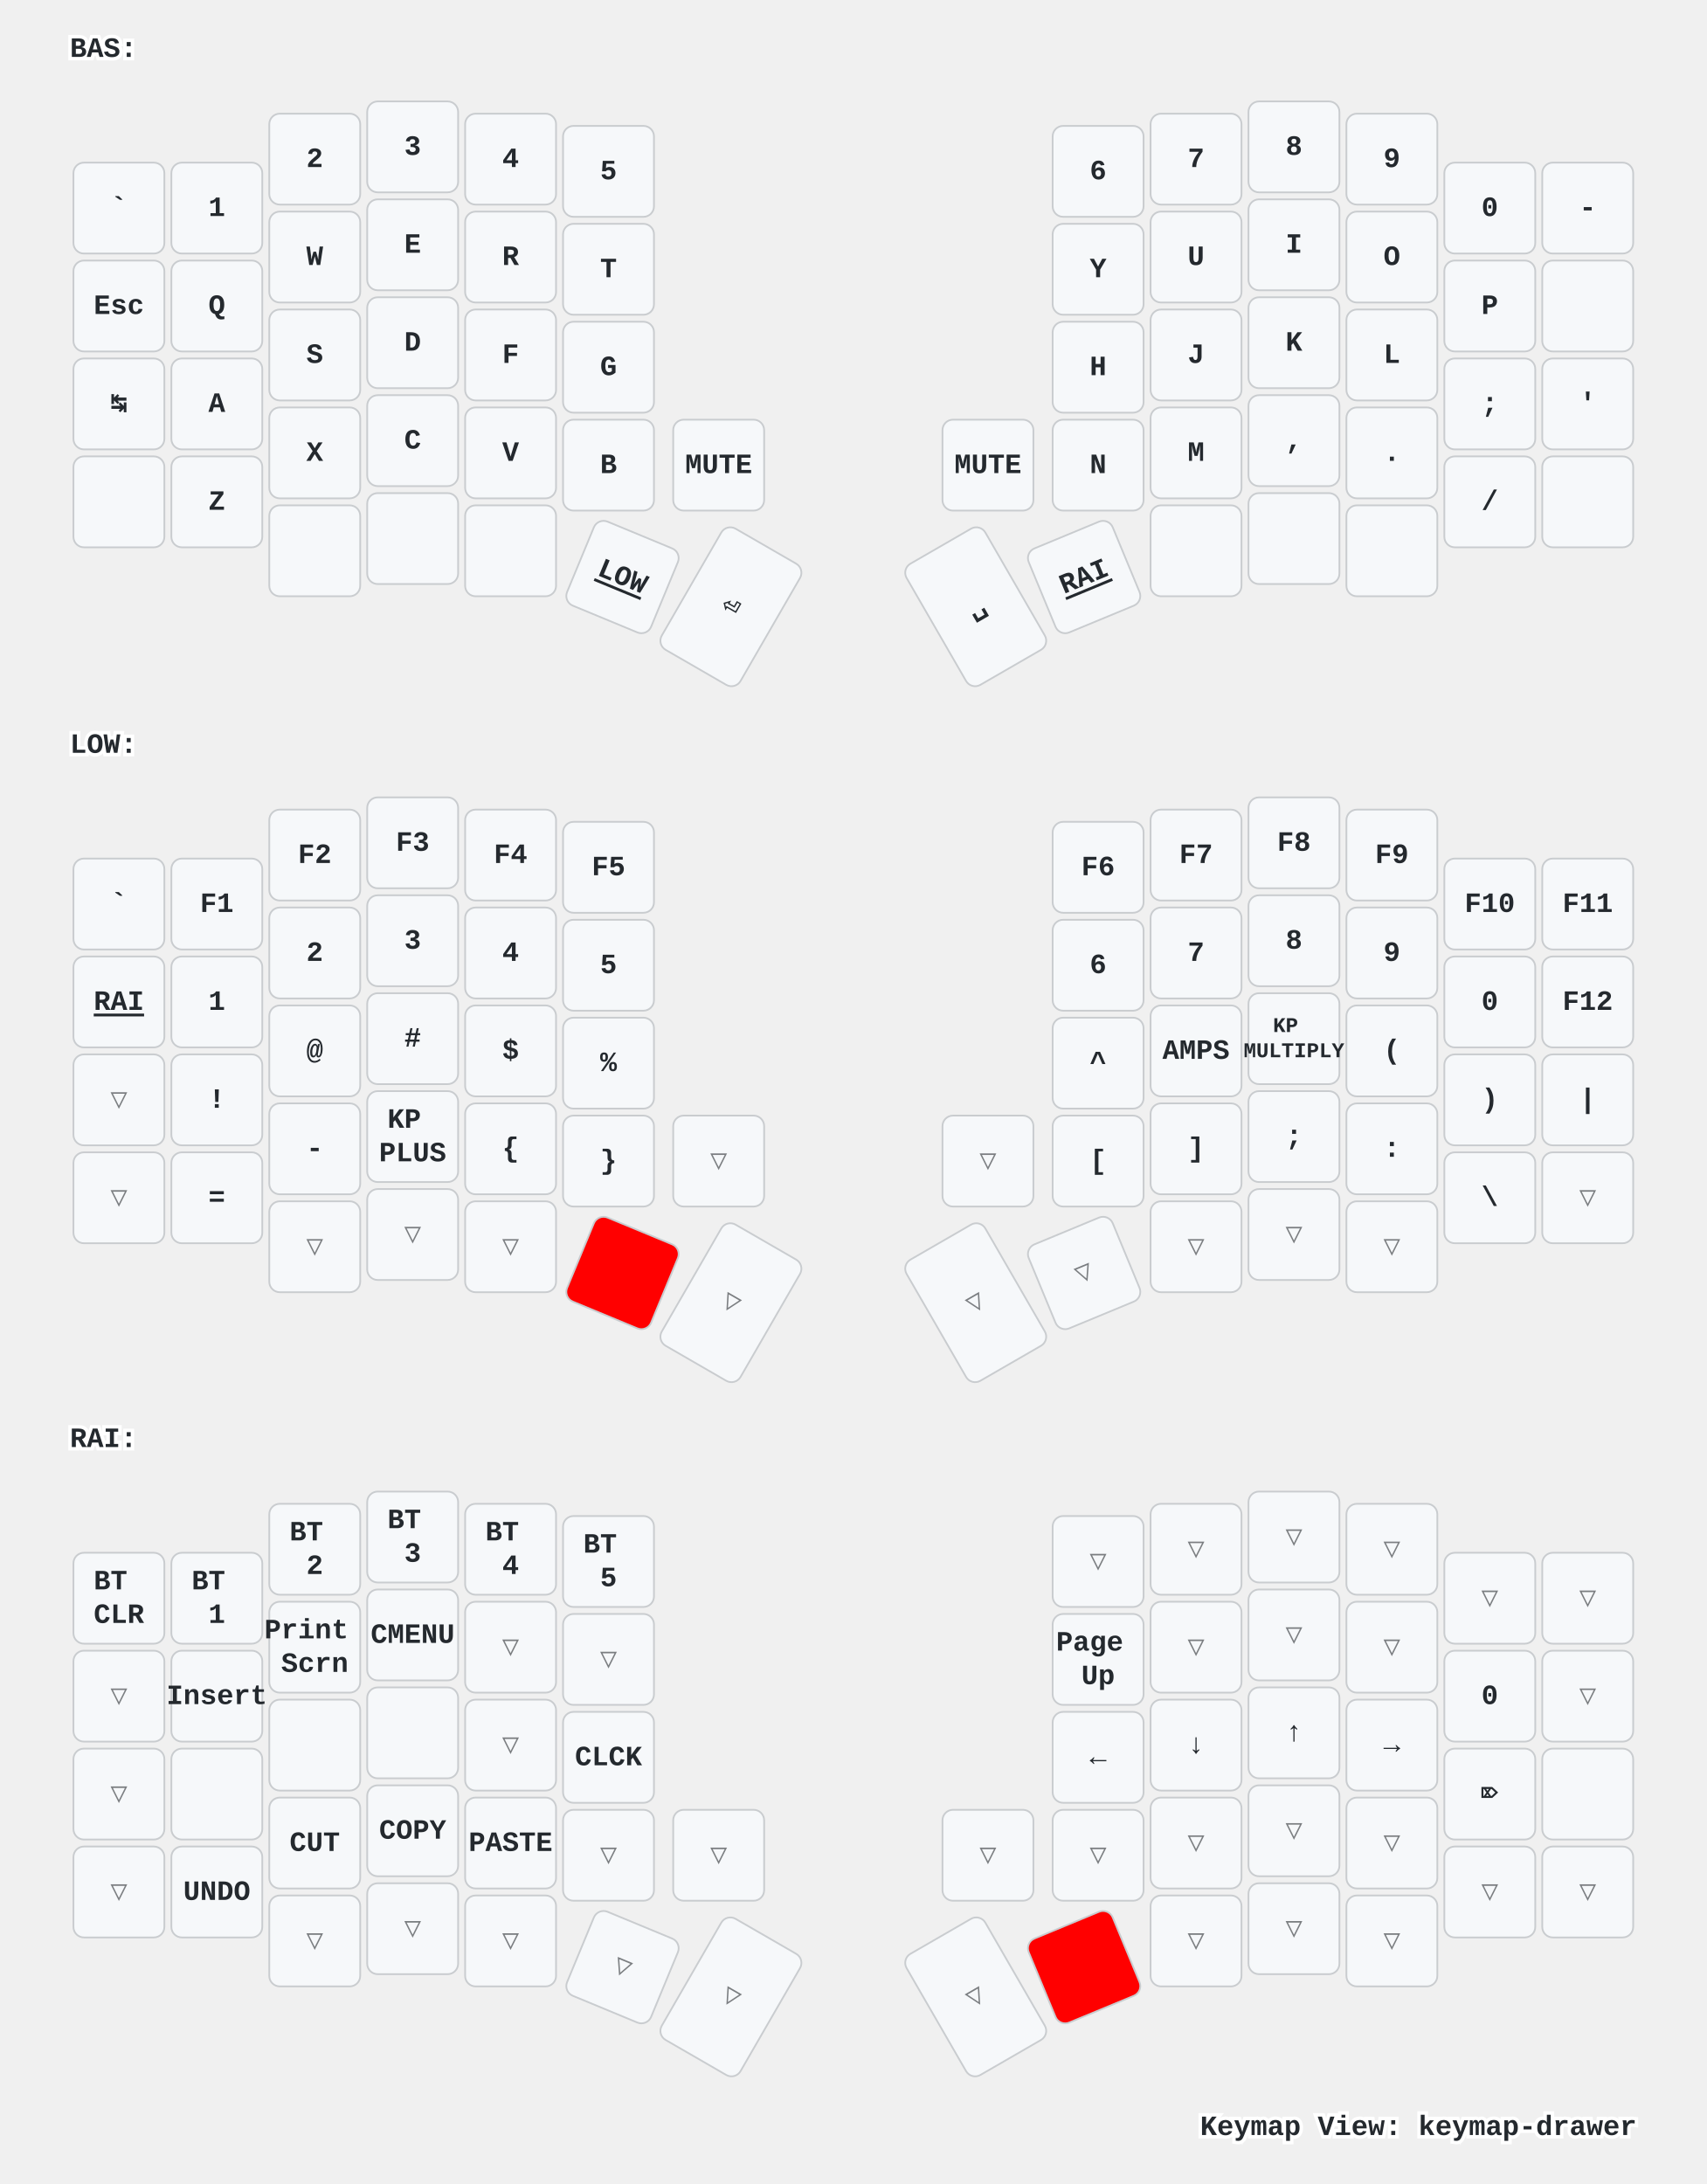
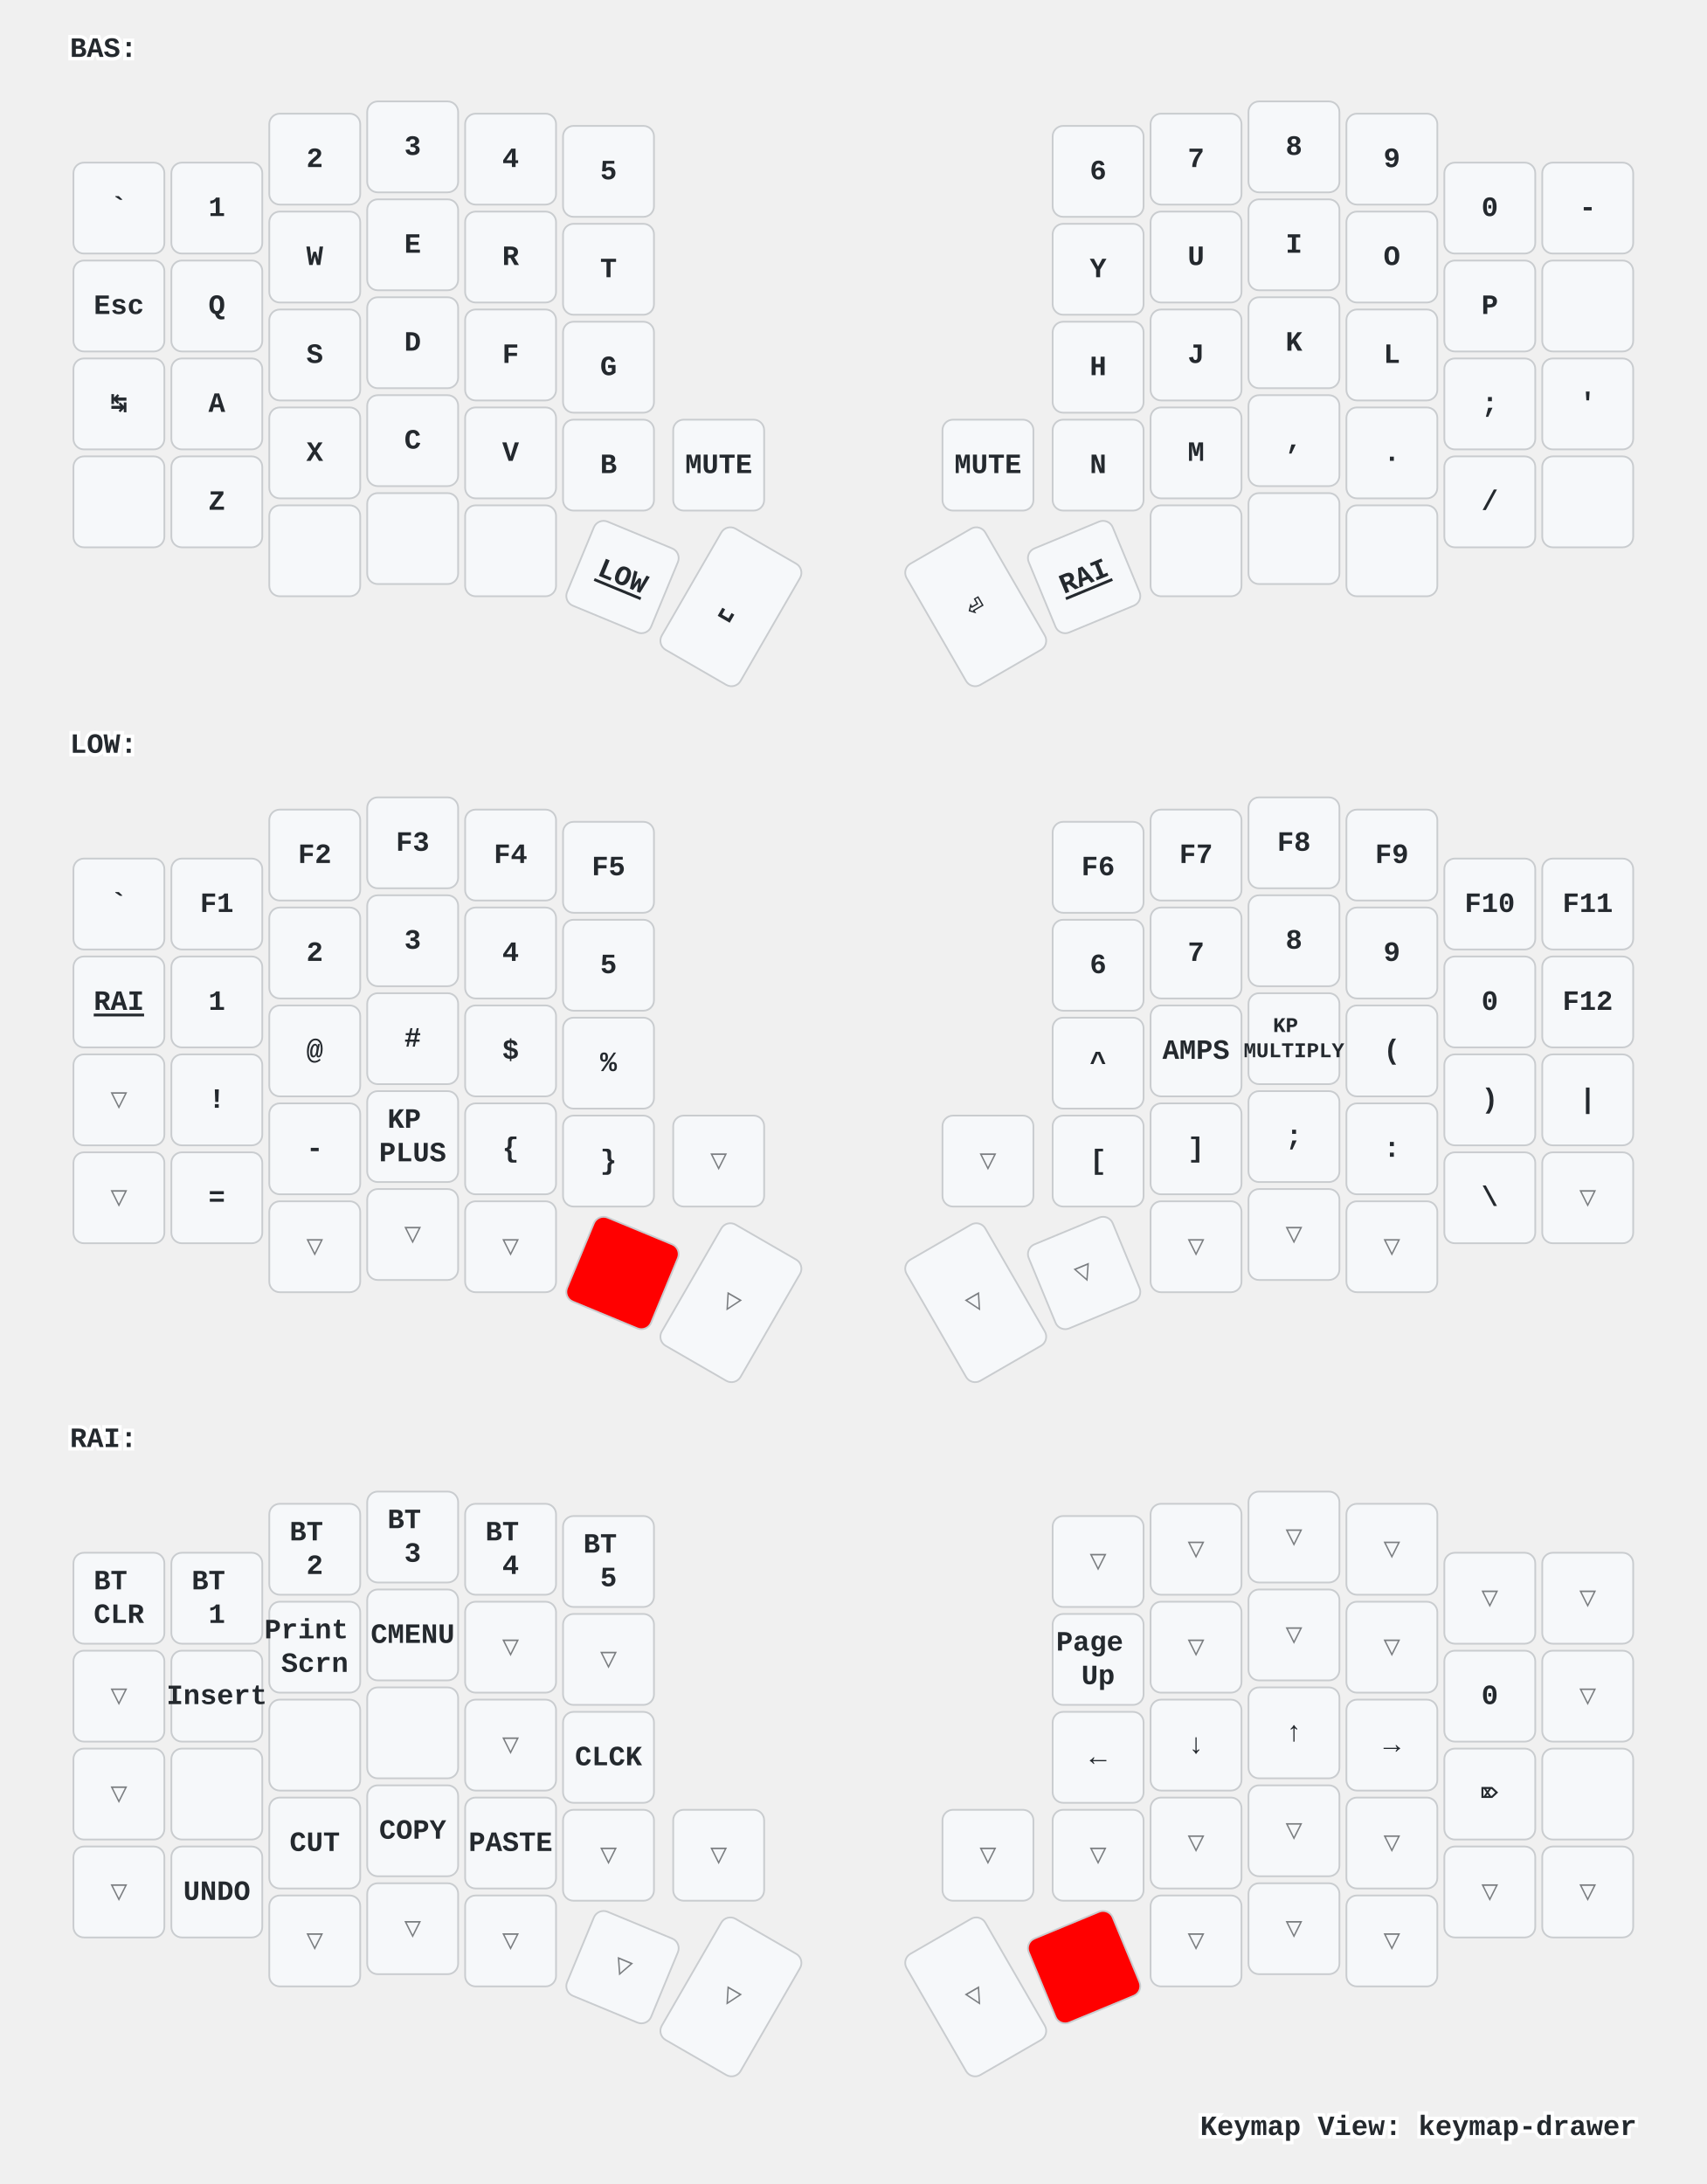
<svg xmlns="http://www.w3.org/2000/svg" xmlns:xlink="http://www.w3.org/1999/xlink" width="976" height="1249" viewBox="0 0 976 1249" class="keymap">
  <defs>/* start glyphs */
<svg id="mdi:apple-keyboard-command">
      <svg id="mdi-apple-keyboard-command" viewBox="0 0 24 24">
        <path d="M6,2A4,4 0 0,1 10,6V8H14V6A4,4 0 0,1 18,2A4,4 0 0,1 22,6A4,4 0 0,1 18,10H16V14H18A4,4 0 0,1 22,18A4,4 0 0,1 18,22A4,4 0 0,1 14,18V16H10V18A4,4 0 0,1 6,22A4,4 0 0,1 2,18A4,4 0 0,1 6,14H8V10H6A4,4 0 0,1 2,6A4,4 0 0,1 6,2M16,18A2,2 0 0,0 18,20A2,2 0 0,0 20,18A2,2 0 0,0 18,16H16V18M14,10H10V14H14V10M6,16A2,2 0 0,0 4,18A2,2 0 0,0 6,20A2,2 0 0,0 8,18V16H6M8,6A2,2 0 0,0 6,4A2,2 0 0,0 4,6A2,2 0 0,0 6,8H8V6M18,8A2,2 0 0,0 20,6A2,2 0 0,0 18,4A2,2 0 0,0 16,6V8H18Z" />
      </svg>
    </svg>
    <svg id="mdi:apple-keyboard-control">
      <svg id="mdi-apple-keyboard-control" viewBox="0 0 24 24">
        <path d="M19.78,11.78L18.36,13.19L12,6.83L5.64,13.19L4.22,11.78L12,4L19.78,11.78Z" />
      </svg>
    </svg>
    <svg id="mdi:apple-keyboard-option">
      <svg id="mdi-apple-keyboard-option" viewBox="0 0 24 24">
        <path d="M3,4H9.11L16.15,18H21V20H14.88L7.84,6H3V4M14,4H21V6H14V4Z" />
      </svg>
    </svg>
    <svg id="mdi:apple-keyboard-shift">
      <svg id="mdi-apple-keyboard-shift" viewBox="0 0 24 24">
        <path d="M15,18V12H17.17L12,6.83L6.83,12H9V18H15M12,4L22,14H17V20H7V14H2L12,4Z" />
      </svg>
    </svg>
    <svg id="mdi:backspace-outline">
      <svg id="mdi-backspace-outline" viewBox="0 0 24 24">
        <path d="M19,15.59L17.59,17L14,13.41L10.41,17L9,15.59L12.59,12L9,8.41L10.41,7L14,10.59L17.59,7L19,8.41L15.41,12L19,15.59M22,3A2,2 0 0,1 24,5V19A2,2 0 0,1 22,21H7C6.31,21 5.77,20.64 5.41,20.11L0,12L5.41,3.88C5.77,3.35 6.31,3 7,3H22M22,5H7L2.28,12L7,19H22V5Z" />
      </svg>
    </svg>
  </defs>/* end glyphs */
<style>/* inherit to force styles through use tags */
svg path {
    fill: inherit;
}

/* font and background color specifications */
svg.keymap {
    font-family: SFMono-Regular,Consolas,Liberation Mono,Menlo,monospace;
    font-size: 14px;
    font-kerning: normal;
    text-rendering: optimizeLegibility;
    fill: #24292e;
}

/* default key styling */
rect.key {
    fill: #f6f8fa;
}

rect.key, rect.combo {
    stroke: #c9cccf;
    stroke-width: 1;
}

/* default key side styling, only used is draw_key_sides is set */
rect.side {
    filter: brightness(90%);
}

/* color accent for combo boxes */
rect.combo, rect.combo-separate {
    fill: #cdf;
}

/* color accent for held keys */
rect.held, rect.combo.held {
    fill: #fdd;
}

/* color accent for ghost (optional) keys */
rect.ghost, rect.combo.ghost {
    stroke-dasharray: 4, 4;
    stroke-width: 2;
}

text {
    text-anchor: middle;
    dominant-baseline: middle;
}

/* styling for layer labels */
text.label {
    font-weight: bold;
    text-anchor: start;
    stroke: white;
    stroke-width: 4;
    paint-order: stroke;
}

/* styling for optional footer */
text.footer {
    text-anchor: end;
    dominant-baseline: auto;
    stroke: white;
    stroke-width: 4;
    paint-order: stroke;
}

/* styling for combo tap, and key non-tap label text */
text.combo, text.hold, text.shifted, text.left, text.right {
    font-size: 11px;
}

text.hold {
    text-anchor: middle;
    dominant-baseline: auto;
}

text.shifted {
    text-anchor: middle;
    dominant-baseline: hanging;
}

text.left {
    text-anchor: start;
}

text.right {
    text-anchor: end;
}

text.layer-activator {
    text-decoration: underline;
}

/* styling for hold/shifted label text in combo box */
text.combo.hold, text.combo.shifted, text.combo.left, text.combo.right {
    font-size: 8px;
}

/* lighter symbol for transparent keys */
text.trans {
    fill: #7b7e81;
}

/* styling for combo dendrons */
path.combo {
    stroke-width: 1;
    stroke: gray;
    fill: none;
}

/* Start Tabler Icons Cleanup */
/* cannot use height/width with glyphs */
.icon-tabler &gt; path {
    fill: inherit;
    stroke: inherit;
    stroke-width: 2;
}
/* hide tabler's default box */
.icon-tabler &gt; path[stroke="none"][fill="none"] {
    visibility: hidden;
}
/* End Tabler Icons Cleanup */

/* For default sytles, see https://github.com/caksoylar/keymap-drawer/blob/main/keymap_drawer/config.py#L85 */

svg.keymap {
  font-family: Ubuntu Mono, Inconsolata, Consolas, Liberation Mono, Menlo, monospace;
  font-size: 16px;
  font-weight: bold;
  text-rendering: optimizeLegibility;
}

/* Color accent for held keys
red = #f00
green = #0f0
blue = #00f
yellow = #ff0
cyan = #0ff
magenta = #f0f
white = #fff
black = #000
grey = #888
light grey = #ccc
#ffc
*/
rect.held, rect.combo.held {
    fill: #f00;
}

/* Technique borrowed and extended from https://github.com/englmaxi/zmk-config/blob/master/keymap-drawer/config.yaml */
.sym_sub_text.tap {
  translate: -5px 2px;
  font-size: 20px;
}
.sym_sub_text.shifted {
  translate: 10px 13px;
  font-size: 10px;
  opacity: 1.0;
}
.combo.sym_sub_text.tap {
  translate: -1px 1px;
}
.combo.sym_sub_text.shifted {
  translate: 7px 5px;
  font-size: 10px;
  opacity: 1.0;
}

/* Toggle */
.toggle.shifted {
  translate: -10px 12px;
}

.toggle.hold {
  translate: 13px -23px;
}

/* Variant for tap-dances */
.tap_dance.tap {
  translate: -7px 0px;
  font-size: 12px;
}
.tap_dance.shifted {
  translate: 7px 17px;
  font-size: 12px;
  opacity: 1.0;
}

/* Variant for symbol next to symbol */
.sym_by_sym.tap {
  translate: -6px 0px;
}
.sym_by_sym.shifted {
  translate: 10px 12px;
  opacity: 1.0;
}

.combo.sym_by_sym.tap {
  translate: -35px 0px;
}
.combo.sym_by_sym.shifted {
  translate: 35px 20px;
  opacity: 1.0;
}

.combo.sym_by_sym.hold {
  visibility: hidden;
}

/* hide hold box for combo sym_by_sym */
.combo.sym_by_sym.hold &gt; path[stroke="none"][fill="none"] {
  visibility: hidden;
}
</style>
  <g transform="translate(40, 0)" class="layer-BAS">
    <text x="0" y="28" class="label" id="BAS">BAS:</text>
    <g transform="translate(0, 56)">
      <g transform="translate(28, 63)" class="key keypos-0">
        <rect rx="6" ry="6" x="-26" y="-26" width="52" height="52" class="key" />
        <text x="0" y="0" class="key tap">`</text>
      </g>
      <g transform="translate(84, 63)" class="key keypos-1">
        <rect rx="6" ry="6" x="-26" y="-26" width="52" height="52" class="key" />
        <text x="0" y="0" class="key tap">1</text>
      </g>
      <g transform="translate(140, 35)" class="key keypos-2">
        <rect rx="6" ry="6" x="-26" y="-26" width="52" height="52" class="key" />
        <text x="0" y="0" class="key tap">2</text>
      </g>
      <g transform="translate(196, 28)" class="key keypos-3">
        <rect rx="6" ry="6" x="-26" y="-26" width="52" height="52" class="key" />
        <text x="0" y="0" class="key tap">3</text>
      </g>
      <g transform="translate(252, 35)" class="key keypos-4">
        <rect rx="6" ry="6" x="-26" y="-26" width="52" height="52" class="key" />
        <text x="0" y="0" class="key tap">4</text>
      </g>
      <g transform="translate(308, 42)" class="key keypos-5">
        <rect rx="6" ry="6" x="-26" y="-26" width="52" height="52" class="key" />
        <text x="0" y="0" class="key tap">5</text>
      </g>
      <g transform="translate(588, 42)" class="key keypos-6">
        <rect rx="6" ry="6" x="-26" y="-26" width="52" height="52" class="key" />
        <text x="0" y="0" class="key tap">6</text>
      </g>
      <g transform="translate(644, 35)" class="key keypos-7">
        <rect rx="6" ry="6" x="-26" y="-26" width="52" height="52" class="key" />
        <text x="0" y="0" class="key tap">7</text>
      </g>
      <g transform="translate(700, 28)" class="key keypos-8">
        <rect rx="6" ry="6" x="-26" y="-26" width="52" height="52" class="key" />
        <text x="0" y="0" class="key tap">8</text>
      </g>
      <g transform="translate(756, 35)" class="key keypos-9">
        <rect rx="6" ry="6" x="-26" y="-26" width="52" height="52" class="key" />
        <text x="0" y="0" class="key tap">9</text>
      </g>
      <g transform="translate(812, 63)" class="key keypos-10">
        <rect rx="6" ry="6" x="-26" y="-26" width="52" height="52" class="key" />
        <text x="0" y="0" class="key tap">0</text>
      </g>
      <g transform="translate(868, 63)" class="key keypos-11">
        <rect rx="6" ry="6" x="-26" y="-26" width="52" height="52" class="key" />
        <text x="0" y="0" class="key tap">-</text>
      </g>
      <g transform="translate(28, 119)" class="key keypos-12">
        <rect rx="6" ry="6" x="-26" y="-26" width="52" height="52" class="key" />
        <text x="0" y="0" class="key tap">Esc</text>
      </g>
      <g transform="translate(84, 119)" class="key keypos-13">
        <rect rx="6" ry="6" x="-26" y="-26" width="52" height="52" class="key" />
        <text x="0" y="0" class="key tap">Q</text>
      </g>
      <g transform="translate(140, 91)" class="key keypos-14">
        <rect rx="6" ry="6" x="-26" y="-26" width="52" height="52" class="key" />
        <text x="0" y="0" class="key tap">W</text>
      </g>
      <g transform="translate(196, 84)" class="key keypos-15">
        <rect rx="6" ry="6" x="-26" y="-26" width="52" height="52" class="key" />
        <text x="0" y="0" class="key tap">E</text>
      </g>
      <g transform="translate(252, 91)" class="key keypos-16">
        <rect rx="6" ry="6" x="-26" y="-26" width="52" height="52" class="key" />
        <text x="0" y="0" class="key tap">R</text>
      </g>
      <g transform="translate(308, 98)" class="key keypos-17">
        <rect rx="6" ry="6" x="-26" y="-26" width="52" height="52" class="key" />
        <text x="0" y="0" class="key tap">T</text>
      </g>
      <g transform="translate(588, 98)" class="key keypos-18">
        <rect rx="6" ry="6" x="-26" y="-26" width="52" height="52" class="key" />
        <text x="0" y="0" class="key tap">Y</text>
      </g>
      <g transform="translate(644, 91)" class="key keypos-19">
        <rect rx="6" ry="6" x="-26" y="-26" width="52" height="52" class="key" />
        <text x="0" y="0" class="key tap">U</text>
      </g>
      <g transform="translate(700, 84)" class="key keypos-20">
        <rect rx="6" ry="6" x="-26" y="-26" width="52" height="52" class="key" />
        <text x="0" y="0" class="key tap">I</text>
      </g>
      <g transform="translate(756, 91)" class="key keypos-21">
        <rect rx="6" ry="6" x="-26" y="-26" width="52" height="52" class="key" />
        <text x="0" y="0" class="key tap">O</text>
      </g>
      <g transform="translate(812, 119)" class="key keypos-22">
        <rect rx="6" ry="6" x="-26" y="-26" width="52" height="52" class="key" />
        <text x="0" y="0" class="key tap">P</text>
      </g>
      <g transform="translate(868, 119)" class="key keypos-23">
        <rect rx="6" ry="6" x="-26" y="-26" width="52" height="52" class="key" />
        <use href="#mdi:backspace-outline" xlink:href="#mdi:backspace-outline" x="-9" y="-9" height="18" width="18.0" class="key tap glyph mdi:backspace-outline" />
      </g>
      <g transform="translate(28, 175)" class="key keypos-24">
        <rect rx="6" ry="6" x="-26" y="-26" width="52" height="52" class="key" />
        <text x="0" y="0" class="key tap">↹</text>
      </g>
      <g transform="translate(84, 175)" class="key keypos-25">
        <rect rx="6" ry="6" x="-26" y="-26" width="52" height="52" class="key" />
        <text x="0" y="0" class="key tap">A</text>
      </g>
      <g transform="translate(140, 147)" class="key keypos-26">
        <rect rx="6" ry="6" x="-26" y="-26" width="52" height="52" class="key" />
        <text x="0" y="0" class="key tap">S</text>
      </g>
      <g transform="translate(196, 140)" class="key keypos-27">
        <rect rx="6" ry="6" x="-26" y="-26" width="52" height="52" class="key" />
        <text x="0" y="0" class="key tap">D</text>
      </g>
      <g transform="translate(252, 147)" class="key keypos-28">
        <rect rx="6" ry="6" x="-26" y="-26" width="52" height="52" class="key" />
        <text x="0" y="0" class="key tap">F</text>
      </g>
      <g transform="translate(308, 154)" class="key keypos-29">
        <rect rx="6" ry="6" x="-26" y="-26" width="52" height="52" class="key" />
        <text x="0" y="0" class="key tap">G</text>
      </g>
      <g transform="translate(588, 154)" class="key keypos-30">
        <rect rx="6" ry="6" x="-26" y="-26" width="52" height="52" class="key" />
        <text x="0" y="0" class="key tap">H</text>
      </g>
      <g transform="translate(644, 147)" class="key keypos-31">
        <rect rx="6" ry="6" x="-26" y="-26" width="52" height="52" class="key" />
        <text x="0" y="0" class="key tap">J</text>
      </g>
      <g transform="translate(700, 140)" class="key keypos-32">
        <rect rx="6" ry="6" x="-26" y="-26" width="52" height="52" class="key" />
        <text x="0" y="0" class="key tap">K</text>
      </g>
      <g transform="translate(756, 147)" class="key keypos-33">
        <rect rx="6" ry="6" x="-26" y="-26" width="52" height="52" class="key" />
        <text x="0" y="0" class="key tap">L</text>
      </g>
      <g transform="translate(812, 175)" class="key keypos-34">
        <rect rx="6" ry="6" x="-26" y="-26" width="52" height="52" class="key" />
        <text x="0" y="0" class="key tap">;</text>
      </g>
      <g transform="translate(868, 175)" class="key keypos-35">
        <rect rx="6" ry="6" x="-26" y="-26" width="52" height="52" class="key" />
        <text x="0" y="0" class="key tap">'</text>
      </g>
      <g transform="translate(28, 231)" class="key keypos-36">
        <rect rx="6" ry="6" x="-26" y="-26" width="52" height="52" class="key" />
        <use href="#mdi:apple-keyboard-shift" xlink:href="#mdi:apple-keyboard-shift" x="-9" y="-9" height="18" width="18.0" class="key tap glyph mdi:apple-keyboard-shift" />
      </g>
      <g transform="translate(84, 231)" class="key keypos-37">
        <rect rx="6" ry="6" x="-26" y="-26" width="52" height="52" class="key" />
        <text x="0" y="0" class="key tap">Z</text>
      </g>
      <g transform="translate(140, 203)" class="key keypos-38">
        <rect rx="6" ry="6" x="-26" y="-26" width="52" height="52" class="key" />
        <text x="0" y="0" class="key tap">X</text>
      </g>
      <g transform="translate(196, 196)" class="key keypos-39">
        <rect rx="6" ry="6" x="-26" y="-26" width="52" height="52" class="key" />
        <text x="0" y="0" class="key tap">C</text>
      </g>
      <g transform="translate(252, 203)" class="key keypos-40">
        <rect rx="6" ry="6" x="-26" y="-26" width="52" height="52" class="key" />
        <text x="0" y="0" class="key tap">V</text>
      </g>
      <g transform="translate(308, 210)" class="key keypos-41">
        <rect rx="6" ry="6" x="-26" y="-26" width="52" height="52" class="key" />
        <text x="0" y="0" class="key tap">B</text>
      </g>
      <g transform="translate(371, 210)" class="key keypos-42">
        <rect rx="6" ry="6" x="-26" y="-26" width="52" height="52" class="key" />
        <text x="0" y="0" class="key tap">MUTE</text>
      </g>
      <g transform="translate(525, 210)" class="key keypos-43">
        <rect rx="6" ry="6" x="-26" y="-26" width="52" height="52" class="key" />
        <text x="0" y="0" class="key tap">MUTE</text>
      </g>
      <g transform="translate(588, 210)" class="key keypos-44">
        <rect rx="6" ry="6" x="-26" y="-26" width="52" height="52" class="key" />
        <text x="0" y="0" class="key tap">N</text>
      </g>
      <g transform="translate(644, 203)" class="key keypos-45">
        <rect rx="6" ry="6" x="-26" y="-26" width="52" height="52" class="key" />
        <text x="0" y="0" class="key tap">M</text>
      </g>
      <g transform="translate(700, 196)" class="key keypos-46">
        <rect rx="6" ry="6" x="-26" y="-26" width="52" height="52" class="key" />
        <text x="0" y="0" class="key tap">,</text>
      </g>
      <g transform="translate(756, 203)" class="key keypos-47">
        <rect rx="6" ry="6" x="-26" y="-26" width="52" height="52" class="key" />
        <text x="0" y="0" class="key tap">.</text>
      </g>
      <g transform="translate(812, 231)" class="key keypos-48">
        <rect rx="6" ry="6" x="-26" y="-26" width="52" height="52" class="key" />
        <text x="0" y="0" class="key tap">/</text>
      </g>
      <g transform="translate(868, 231)" class="key keypos-49">
        <rect rx="6" ry="6" x="-26" y="-26" width="52" height="52" class="key" />
        <use href="#mdi:apple-keyboard-shift" xlink:href="#mdi:apple-keyboard-shift" x="-9" y="-9" height="18" width="18.0" class="key tap glyph mdi:apple-keyboard-shift" />
      </g>
      <g transform="translate(140, 259)" class="key keypos-50">
        <rect rx="6" ry="6" x="-26" y="-26" width="52" height="52" class="key" />
        <use href="#mdi:apple-keyboard-command" xlink:href="#mdi:apple-keyboard-command" x="-9" y="-9" height="18" width="18.0" class="key tap glyph mdi:apple-keyboard-command" />
      </g>
      <g transform="translate(196, 252)" class="key keypos-51">
        <rect rx="6" ry="6" x="-26" y="-26" width="52" height="52" class="key" />
        <use href="#mdi:apple-keyboard-option" xlink:href="#mdi:apple-keyboard-option" x="-9" y="-9" height="18" width="18.0" class="key tap glyph mdi:apple-keyboard-option" />
      </g>
      <g transform="translate(252, 259)" class="key keypos-52">
        <rect rx="6" ry="6" x="-26" y="-26" width="52" height="52" class="key" />
        <use href="#mdi:apple-keyboard-control" xlink:href="#mdi:apple-keyboard-control" x="-9" y="-9" height="18" width="18.0" class="key tap glyph mdi:apple-keyboard-control" />
      </g>
      <g transform="translate(316, 274) rotate(22.5)" class="key keypos-53">
        <rect rx="6" ry="6" x="-26" y="-26" width="52" height="52" class="key" />
        <a href="#LOW">
          <text x="0" y="0" class="key tap layer-activator">LOW</text>
        </a>
      </g>
      <g transform="translate(378, 291) rotate(30.0)" class="key keypos-54">
        <rect rx="6" ry="6" x="-26" y="-40" width="52" height="80" class="key" />
-         <text x="0" y="0" class="key tap">⏎</text>
+         <text x="0" y="0" class="key tap">␣</text>
      </g>
      <g transform="translate(518, 291) rotate(-30.0)" class="key keypos-55">
        <rect rx="6" ry="6" x="-26" y="-40" width="52" height="80" class="key" />
-         <text x="0" y="0" class="key tap">␣</text>
+         <text x="0" y="0" class="key tap">⏎</text>
      </g>
      <g transform="translate(580, 274) rotate(-22.5)" class="key keypos-56">
        <rect rx="6" ry="6" x="-26" y="-26" width="52" height="52" class="key" />
        <a href="#RAI">
          <text x="0" y="0" class="key tap layer-activator">RAI</text>
        </a>
      </g>
      <g transform="translate(644, 259)" class="key keypos-57">
        <rect rx="6" ry="6" x="-26" y="-26" width="52" height="52" class="key" />
        <use href="#mdi:apple-keyboard-control" xlink:href="#mdi:apple-keyboard-control" x="-9" y="-9" height="18" width="18.0" class="key tap glyph mdi:apple-keyboard-control" />
      </g>
      <g transform="translate(700, 252)" class="key keypos-58">
        <rect rx="6" ry="6" x="-26" y="-26" width="52" height="52" class="key" />
        <use href="#mdi:apple-keyboard-option" xlink:href="#mdi:apple-keyboard-option" x="-9" y="-9" height="18" width="18.0" class="key tap glyph mdi:apple-keyboard-option" />
      </g>
      <g transform="translate(756, 259)" class="key keypos-59">
        <rect rx="6" ry="6" x="-26" y="-26" width="52" height="52" class="key" />
        <use href="#mdi:apple-keyboard-command" xlink:href="#mdi:apple-keyboard-command" x="-9" y="-9" height="18" width="18.0" class="key tap glyph mdi:apple-keyboard-command" />
      </g>
    </g>
  </g>
  <g transform="translate(40, 398)" class="layer-LOW">
    <text x="0" y="28" class="label" id="LOW">LOW:</text>
    <g transform="translate(0, 56)">
      <g transform="translate(28, 63)" class="key keypos-0">
        <rect rx="6" ry="6" x="-26" y="-26" width="52" height="52" class="key" />
        <text x="0" y="0" class="key tap">`</text>
      </g>
      <g transform="translate(84, 63)" class="key keypos-1">
        <rect rx="6" ry="6" x="-26" y="-26" width="52" height="52" class="key" />
        <text x="0" y="0" class="key tap">F1</text>
      </g>
      <g transform="translate(140, 35)" class="key keypos-2">
        <rect rx="6" ry="6" x="-26" y="-26" width="52" height="52" class="key" />
        <text x="0" y="0" class="key tap">F2</text>
      </g>
      <g transform="translate(196, 28)" class="key keypos-3">
        <rect rx="6" ry="6" x="-26" y="-26" width="52" height="52" class="key" />
        <text x="0" y="0" class="key tap">F3</text>
      </g>
      <g transform="translate(252, 35)" class="key keypos-4">
        <rect rx="6" ry="6" x="-26" y="-26" width="52" height="52" class="key" />
        <text x="0" y="0" class="key tap">F4</text>
      </g>
      <g transform="translate(308, 42)" class="key keypos-5">
        <rect rx="6" ry="6" x="-26" y="-26" width="52" height="52" class="key" />
        <text x="0" y="0" class="key tap">F5</text>
      </g>
      <g transform="translate(588, 42)" class="key keypos-6">
        <rect rx="6" ry="6" x="-26" y="-26" width="52" height="52" class="key" />
        <text x="0" y="0" class="key tap">F6</text>
      </g>
      <g transform="translate(644, 35)" class="key keypos-7">
        <rect rx="6" ry="6" x="-26" y="-26" width="52" height="52" class="key" />
        <text x="0" y="0" class="key tap">F7</text>
      </g>
      <g transform="translate(700, 28)" class="key keypos-8">
        <rect rx="6" ry="6" x="-26" y="-26" width="52" height="52" class="key" />
        <text x="0" y="0" class="key tap">F8</text>
      </g>
      <g transform="translate(756, 35)" class="key keypos-9">
        <rect rx="6" ry="6" x="-26" y="-26" width="52" height="52" class="key" />
        <text x="0" y="0" class="key tap">F9</text>
      </g>
      <g transform="translate(812, 63)" class="key keypos-10">
        <rect rx="6" ry="6" x="-26" y="-26" width="52" height="52" class="key" />
        <text x="0" y="0" class="key tap">F10</text>
      </g>
      <g transform="translate(868, 63)" class="key keypos-11">
        <rect rx="6" ry="6" x="-26" y="-26" width="52" height="52" class="key" />
        <text x="0" y="0" class="key tap">F11</text>
      </g>
      <g transform="translate(28, 119)" class="key keypos-12">
        <rect rx="6" ry="6" x="-26" y="-26" width="52" height="52" class="key" />
        <a href="#RAI">
          <text x="0" y="0" class="key tap layer-activator">RAI</text>
        </a>
      </g>
      <g transform="translate(84, 119)" class="key keypos-13">
        <rect rx="6" ry="6" x="-26" y="-26" width="52" height="52" class="key" />
        <text x="0" y="0" class="key tap">1</text>
      </g>
      <g transform="translate(140, 91)" class="key keypos-14">
        <rect rx="6" ry="6" x="-26" y="-26" width="52" height="52" class="key" />
        <text x="0" y="0" class="key tap">2</text>
      </g>
      <g transform="translate(196, 84)" class="key keypos-15">
        <rect rx="6" ry="6" x="-26" y="-26" width="52" height="52" class="key" />
        <text x="0" y="0" class="key tap">3</text>
      </g>
      <g transform="translate(252, 91)" class="key keypos-16">
        <rect rx="6" ry="6" x="-26" y="-26" width="52" height="52" class="key" />
        <text x="0" y="0" class="key tap">4</text>
      </g>
      <g transform="translate(308, 98)" class="key keypos-17">
        <rect rx="6" ry="6" x="-26" y="-26" width="52" height="52" class="key" />
        <text x="0" y="0" class="key tap">5</text>
      </g>
      <g transform="translate(588, 98)" class="key keypos-18">
        <rect rx="6" ry="6" x="-26" y="-26" width="52" height="52" class="key" />
        <text x="0" y="0" class="key tap">6</text>
      </g>
      <g transform="translate(644, 91)" class="key keypos-19">
        <rect rx="6" ry="6" x="-26" y="-26" width="52" height="52" class="key" />
        <text x="0" y="0" class="key tap">7</text>
      </g>
      <g transform="translate(700, 84)" class="key keypos-20">
        <rect rx="6" ry="6" x="-26" y="-26" width="52" height="52" class="key" />
        <text x="0" y="0" class="key tap">8</text>
      </g>
      <g transform="translate(756, 91)" class="key keypos-21">
        <rect rx="6" ry="6" x="-26" y="-26" width="52" height="52" class="key" />
        <text x="0" y="0" class="key tap">9</text>
      </g>
      <g transform="translate(812, 119)" class="key keypos-22">
        <rect rx="6" ry="6" x="-26" y="-26" width="52" height="52" class="key" />
        <text x="0" y="0" class="key tap">0</text>
      </g>
      <g transform="translate(868, 119)" class="key keypos-23">
        <rect rx="6" ry="6" x="-26" y="-26" width="52" height="52" class="key" />
        <text x="0" y="0" class="key tap">F12</text>
      </g>
      <g transform="translate(28, 175)" class="key trans keypos-24">
        <rect rx="6" ry="6" x="-26" y="-26" width="52" height="52" class="key trans" />
        <text x="0" y="0" class="key trans tap">▽</text>
      </g>
      <g transform="translate(84, 175)" class="key keypos-25">
        <rect rx="6" ry="6" x="-26" y="-26" width="52" height="52" class="key" />
        <text x="0" y="0" class="key tap">!</text>
      </g>
      <g transform="translate(140, 147)" class="key keypos-26">
        <rect rx="6" ry="6" x="-26" y="-26" width="52" height="52" class="key" />
        <text x="0" y="0" class="key tap">@</text>
      </g>
      <g transform="translate(196, 140)" class="key keypos-27">
        <rect rx="6" ry="6" x="-26" y="-26" width="52" height="52" class="key" />
        <text x="0" y="0" class="key tap">#</text>
      </g>
      <g transform="translate(252, 147)" class="key keypos-28">
        <rect rx="6" ry="6" x="-26" y="-26" width="52" height="52" class="key" />
        <text x="0" y="0" class="key tap">$</text>
      </g>
      <g transform="translate(308, 154)" class="key keypos-29">
        <rect rx="6" ry="6" x="-26" y="-26" width="52" height="52" class="key" />
        <text x="0" y="0" class="key tap">%</text>
      </g>
      <g transform="translate(588, 154)" class="key keypos-30">
        <rect rx="6" ry="6" x="-26" y="-26" width="52" height="52" class="key" />
        <text x="0" y="0" class="key tap">^</text>
      </g>
      <g transform="translate(644, 147)" class="key keypos-31">
        <rect rx="6" ry="6" x="-26" y="-26" width="52" height="52" class="key" />
        <text x="0" y="0" class="key tap">AMPS</text>
      </g>
      <g transform="translate(700, 140)" class="key keypos-32">
        <rect rx="6" ry="6" x="-26" y="-26" width="52" height="52" class="key" />
        <text x="0" y="0" class="key tap">
          <tspan x="0" dy="-0.6em" style="font-size: 75%">KP</tspan>
          <tspan x="0" dy="1.2em" style="font-size: 75%">MULTIPLY</tspan>
        </text>
      </g>
      <g transform="translate(756, 147)" class="key keypos-33">
        <rect rx="6" ry="6" x="-26" y="-26" width="52" height="52" class="key" />
        <text x="0" y="0" class="key tap">(</text>
      </g>
      <g transform="translate(812, 175)" class="key keypos-34">
        <rect rx="6" ry="6" x="-26" y="-26" width="52" height="52" class="key" />
        <text x="0" y="0" class="key tap">)</text>
      </g>
      <g transform="translate(868, 175)" class="key keypos-35">
        <rect rx="6" ry="6" x="-26" y="-26" width="52" height="52" class="key" />
        <text x="0" y="0" class="key tap">|</text>
      </g>
      <g transform="translate(28, 231)" class="key trans keypos-36">
        <rect rx="6" ry="6" x="-26" y="-26" width="52" height="52" class="key trans" />
        <text x="0" y="0" class="key trans tap">▽</text>
      </g>
      <g transform="translate(84, 231)" class="key keypos-37">
        <rect rx="6" ry="6" x="-26" y="-26" width="52" height="52" class="key" />
        <text x="0" y="0" class="key tap">=</text>
      </g>
      <g transform="translate(140, 203)" class="key keypos-38">
        <rect rx="6" ry="6" x="-26" y="-26" width="52" height="52" class="key" />
        <text x="0" y="0" class="key tap">-</text>
      </g>
      <g transform="translate(196, 196)" class="key keypos-39">
        <rect rx="6" ry="6" x="-26" y="-26" width="52" height="52" class="key" />
        <text x="0" y="0" class="key tap">
          <tspan x="0" dy="-0.6em">KP</tspan>
          <tspan x="0" dy="1.2em">PLUS</tspan>
        </text>
      </g>
      <g transform="translate(252, 203)" class="key keypos-40">
        <rect rx="6" ry="6" x="-26" y="-26" width="52" height="52" class="key" />
        <text x="0" y="0" class="key tap">{</text>
      </g>
      <g transform="translate(308, 210)" class="key keypos-41">
        <rect rx="6" ry="6" x="-26" y="-26" width="52" height="52" class="key" />
        <text x="0" y="0" class="key tap">}</text>
      </g>
      <g transform="translate(371, 210)" class="key trans keypos-42">
        <rect rx="6" ry="6" x="-26" y="-26" width="52" height="52" class="key trans" />
        <text x="0" y="0" class="key trans tap">▽</text>
      </g>
      <g transform="translate(525, 210)" class="key trans keypos-43">
        <rect rx="6" ry="6" x="-26" y="-26" width="52" height="52" class="key trans" />
        <text x="0" y="0" class="key trans tap">▽</text>
      </g>
      <g transform="translate(588, 210)" class="key keypos-44">
        <rect rx="6" ry="6" x="-26" y="-26" width="52" height="52" class="key" />
        <text x="0" y="0" class="key tap">[</text>
      </g>
      <g transform="translate(644, 203)" class="key keypos-45">
        <rect rx="6" ry="6" x="-26" y="-26" width="52" height="52" class="key" />
        <text x="0" y="0" class="key tap">]</text>
      </g>
      <g transform="translate(700, 196)" class="key keypos-46">
        <rect rx="6" ry="6" x="-26" y="-26" width="52" height="52" class="key" />
        <text x="0" y="0" class="key tap">;</text>
      </g>
      <g transform="translate(756, 203)" class="key keypos-47">
        <rect rx="6" ry="6" x="-26" y="-26" width="52" height="52" class="key" />
        <text x="0" y="0" class="key tap">:</text>
      </g>
      <g transform="translate(812, 231)" class="key keypos-48">
        <rect rx="6" ry="6" x="-26" y="-26" width="52" height="52" class="key" />
        <text x="0" y="0" class="key tap">\</text>
      </g>
      <g transform="translate(868, 231)" class="key trans keypos-49">
        <rect rx="6" ry="6" x="-26" y="-26" width="52" height="52" class="key trans" />
        <text x="0" y="0" class="key trans tap">▽</text>
      </g>
      <g transform="translate(140, 259)" class="key trans keypos-50">
        <rect rx="6" ry="6" x="-26" y="-26" width="52" height="52" class="key trans" />
        <text x="0" y="0" class="key trans tap">▽</text>
      </g>
      <g transform="translate(196, 252)" class="key trans keypos-51">
        <rect rx="6" ry="6" x="-26" y="-26" width="52" height="52" class="key trans" />
        <text x="0" y="0" class="key trans tap">▽</text>
      </g>
      <g transform="translate(252, 259)" class="key trans keypos-52">
        <rect rx="6" ry="6" x="-26" y="-26" width="52" height="52" class="key trans" />
        <text x="0" y="0" class="key trans tap">▽</text>
      </g>
      <g transform="translate(316, 274) rotate(22.5)" class="key held keypos-53">
        <rect rx="6" ry="6" x="-26" y="-26" width="52" height="52" class="key held" />
      </g>
      <g transform="translate(378, 291) rotate(30.0)" class="key trans keypos-54">
        <rect rx="6" ry="6" x="-26" y="-40" width="52" height="80" class="key trans" />
        <text x="0" y="0" class="key trans tap">▽</text>
      </g>
      <g transform="translate(518, 291) rotate(-30.0)" class="key trans keypos-55">
        <rect rx="6" ry="6" x="-26" y="-40" width="52" height="80" class="key trans" />
        <text x="0" y="0" class="key trans tap">▽</text>
      </g>
      <g transform="translate(580, 274) rotate(-22.5)" class="key trans keypos-56">
        <rect rx="6" ry="6" x="-26" y="-26" width="52" height="52" class="key trans" />
        <text x="0" y="0" class="key trans tap">▽</text>
      </g>
      <g transform="translate(644, 259)" class="key trans keypos-57">
        <rect rx="6" ry="6" x="-26" y="-26" width="52" height="52" class="key trans" />
        <text x="0" y="0" class="key trans tap">▽</text>
      </g>
      <g transform="translate(700, 252)" class="key trans keypos-58">
        <rect rx="6" ry="6" x="-26" y="-26" width="52" height="52" class="key trans" />
        <text x="0" y="0" class="key trans tap">▽</text>
      </g>
      <g transform="translate(756, 259)" class="key trans keypos-59">
        <rect rx="6" ry="6" x="-26" y="-26" width="52" height="52" class="key trans" />
        <text x="0" y="0" class="key trans tap">▽</text>
      </g>
    </g>
  </g>
  <g transform="translate(40, 795)" class="layer-RAI">
    <text x="0" y="28" class="label" id="RAI">RAI:</text>
    <g transform="translate(0, 56)">
      <g transform="translate(28, 63)" class="key keypos-0">
        <rect rx="6" ry="6" x="-26" y="-26" width="52" height="52" class="key" />
        <text x="0" y="0" class="key tap">
          <tspan x="0" dy="-0.6em">BT</tspan>
          <tspan x="0" dy="1.2em">CLR</tspan>
        </text>
      </g>
      <g transform="translate(84, 63)" class="key keypos-1">
        <rect rx="6" ry="6" x="-26" y="-26" width="52" height="52" class="key" />
        <text x="0" y="0" class="key tap">
          <tspan x="0" dy="-0.6em">BT</tspan>
          <tspan x="0" dy="1.2em">1</tspan>
        </text>
      </g>
      <g transform="translate(140, 35)" class="key keypos-2">
        <rect rx="6" ry="6" x="-26" y="-26" width="52" height="52" class="key" />
        <text x="0" y="0" class="key tap">
          <tspan x="0" dy="-0.6em">BT</tspan>
          <tspan x="0" dy="1.2em">2</tspan>
        </text>
      </g>
      <g transform="translate(196, 28)" class="key keypos-3">
        <rect rx="6" ry="6" x="-26" y="-26" width="52" height="52" class="key" />
        <text x="0" y="0" class="key tap">
          <tspan x="0" dy="-0.6em">BT</tspan>
          <tspan x="0" dy="1.2em">3</tspan>
        </text>
      </g>
      <g transform="translate(252, 35)" class="key keypos-4">
        <rect rx="6" ry="6" x="-26" y="-26" width="52" height="52" class="key" />
        <text x="0" y="0" class="key tap">
          <tspan x="0" dy="-0.6em">BT</tspan>
          <tspan x="0" dy="1.2em">4</tspan>
        </text>
      </g>
      <g transform="translate(308, 42)" class="key keypos-5">
        <rect rx="6" ry="6" x="-26" y="-26" width="52" height="52" class="key" />
        <text x="0" y="0" class="key tap">
          <tspan x="0" dy="-0.6em">BT</tspan>
          <tspan x="0" dy="1.2em">5</tspan>
        </text>
      </g>
      <g transform="translate(588, 42)" class="key trans keypos-6">
        <rect rx="6" ry="6" x="-26" y="-26" width="52" height="52" class="key trans" />
        <text x="0" y="0" class="key trans tap">▽</text>
      </g>
      <g transform="translate(644, 35)" class="key trans keypos-7">
        <rect rx="6" ry="6" x="-26" y="-26" width="52" height="52" class="key trans" />
        <text x="0" y="0" class="key trans tap">▽</text>
      </g>
      <g transform="translate(700, 28)" class="key trans keypos-8">
        <rect rx="6" ry="6" x="-26" y="-26" width="52" height="52" class="key trans" />
        <text x="0" y="0" class="key trans tap">▽</text>
      </g>
      <g transform="translate(756, 35)" class="key trans keypos-9">
        <rect rx="6" ry="6" x="-26" y="-26" width="52" height="52" class="key trans" />
        <text x="0" y="0" class="key trans tap">▽</text>
      </g>
      <g transform="translate(812, 63)" class="key trans keypos-10">
        <rect rx="6" ry="6" x="-26" y="-26" width="52" height="52" class="key trans" />
        <text x="0" y="0" class="key trans tap">▽</text>
      </g>
      <g transform="translate(868, 63)" class="key trans keypos-11">
        <rect rx="6" ry="6" x="-26" y="-26" width="52" height="52" class="key trans" />
        <text x="0" y="0" class="key trans tap">▽</text>
      </g>
      <g transform="translate(28, 119)" class="key trans keypos-12">
        <rect rx="6" ry="6" x="-26" y="-26" width="52" height="52" class="key trans" />
        <text x="0" y="0" class="key trans tap">▽</text>
      </g>
      <g transform="translate(84, 119)" class="key keypos-13">
        <rect rx="6" ry="6" x="-26" y="-26" width="52" height="52" class="key" />
        <text x="0" y="0" class="key tap">Insert</text>
      </g>
      <g transform="translate(140, 91)" class="key keypos-14">
        <rect rx="6" ry="6" x="-26" y="-26" width="52" height="52" class="key" />
        <text x="0" y="0" class="key tap">
          <tspan x="0" dy="-0.6em">Print</tspan>
          <tspan x="0" dy="1.2em">Scrn</tspan>
        </text>
      </g>
      <g transform="translate(196, 84)" class="key keypos-15">
        <rect rx="6" ry="6" x="-26" y="-26" width="52" height="52" class="key" />
        <text x="0" y="0" class="key tap">CMENU</text>
      </g>
      <g transform="translate(252, 91)" class="key trans keypos-16">
        <rect rx="6" ry="6" x="-26" y="-26" width="52" height="52" class="key trans" />
        <text x="0" y="0" class="key trans tap">▽</text>
      </g>
      <g transform="translate(308, 98)" class="key trans keypos-17">
        <rect rx="6" ry="6" x="-26" y="-26" width="52" height="52" class="key trans" />
        <text x="0" y="0" class="key trans tap">▽</text>
      </g>
      <g transform="translate(588, 98)" class="key keypos-18">
        <rect rx="6" ry="6" x="-26" y="-26" width="52" height="52" class="key" />
        <text x="0" y="0" class="key tap">
          <tspan x="0" dy="-0.6em">Page</tspan>
          <tspan x="0" dy="1.2em">Up</tspan>
        </text>
      </g>
      <g transform="translate(644, 91)" class="key trans keypos-19">
        <rect rx="6" ry="6" x="-26" y="-26" width="52" height="52" class="key trans" />
        <text x="0" y="0" class="key trans tap">▽</text>
      </g>
      <g transform="translate(700, 84)" class="key trans keypos-20">
        <rect rx="6" ry="6" x="-26" y="-26" width="52" height="52" class="key trans" />
        <text x="0" y="0" class="key trans tap">▽</text>
      </g>
      <g transform="translate(756, 91)" class="key trans keypos-21">
        <rect rx="6" ry="6" x="-26" y="-26" width="52" height="52" class="key trans" />
        <text x="0" y="0" class="key trans tap">▽</text>
      </g>
      <g transform="translate(812, 119)" class="key keypos-22">
        <rect rx="6" ry="6" x="-26" y="-26" width="52" height="52" class="key" />
        <text x="0" y="0" class="key tap">0</text>
      </g>
      <g transform="translate(868, 119)" class="key trans keypos-23">
        <rect rx="6" ry="6" x="-26" y="-26" width="52" height="52" class="key trans" />
        <text x="0" y="0" class="key trans tap">▽</text>
      </g>
      <g transform="translate(28, 175)" class="key trans keypos-24">
        <rect rx="6" ry="6" x="-26" y="-26" width="52" height="52" class="key trans" />
        <text x="0" y="0" class="key trans tap">▽</text>
      </g>
      <g transform="translate(84, 175)" class="key keypos-25">
        <rect rx="6" ry="6" x="-26" y="-26" width="52" height="52" class="key" />
        <use href="#mdi:apple-keyboard-option" xlink:href="#mdi:apple-keyboard-option" x="-9" y="-9" height="18" width="18.0" class="key tap glyph mdi:apple-keyboard-option" />
      </g>
      <g transform="translate(140, 147)" class="key keypos-26">
        <rect rx="6" ry="6" x="-26" y="-26" width="52" height="52" class="key" />
        <use href="#mdi:apple-keyboard-control" xlink:href="#mdi:apple-keyboard-control" x="-9" y="-9" height="18" width="18.0" class="key tap glyph mdi:apple-keyboard-control" />
      </g>
      <g transform="translate(196, 140)" class="key keypos-27">
        <rect rx="6" ry="6" x="-26" y="-26" width="52" height="52" class="key" />
        <use href="#mdi:apple-keyboard-shift" xlink:href="#mdi:apple-keyboard-shift" x="-9" y="-9" height="18" width="18.0" class="key tap glyph mdi:apple-keyboard-shift" />
      </g>
      <g transform="translate(252, 147)" class="key trans keypos-28">
        <rect rx="6" ry="6" x="-26" y="-26" width="52" height="52" class="key trans" />
        <text x="0" y="0" class="key trans tap">▽</text>
      </g>
      <g transform="translate(308, 154)" class="key keypos-29">
        <rect rx="6" ry="6" x="-26" y="-26" width="52" height="52" class="key" />
        <text x="0" y="0" class="key tap">CLCK</text>
      </g>
      <g transform="translate(588, 154)" class="key keypos-30">
        <rect rx="6" ry="6" x="-26" y="-26" width="52" height="52" class="key" />
        <text x="0" y="0" class="key tap">←</text>
      </g>
      <g transform="translate(644, 147)" class="key keypos-31">
        <rect rx="6" ry="6" x="-26" y="-26" width="52" height="52" class="key" />
        <text x="0" y="0" class="key tap">↓</text>
      </g>
      <g transform="translate(700, 140)" class="key keypos-32">
        <rect rx="6" ry="6" x="-26" y="-26" width="52" height="52" class="key" />
        <text x="0" y="0" class="key tap">↑</text>
      </g>
      <g transform="translate(756, 147)" class="key keypos-33">
        <rect rx="6" ry="6" x="-26" y="-26" width="52" height="52" class="key" />
        <text x="0" y="0" class="key tap">→</text>
      </g>
      <g transform="translate(812, 175)" class="key keypos-34">
        <rect rx="6" ry="6" x="-26" y="-26" width="52" height="52" class="key" />
        <text x="0" y="0" class="key tap">⌦</text>
      </g>
      <g transform="translate(868, 175)" class="key keypos-35">
        <rect rx="6" ry="6" x="-26" y="-26" width="52" height="52" class="key" />
        <use href="#mdi:backspace-outline" xlink:href="#mdi:backspace-outline" x="-9" y="-9" height="18" width="18.0" class="key tap glyph mdi:backspace-outline" />
      </g>
      <g transform="translate(28, 231)" class="key trans keypos-36">
        <rect rx="6" ry="6" x="-26" y="-26" width="52" height="52" class="key trans" />
        <text x="0" y="0" class="key trans tap">▽</text>
      </g>
      <g transform="translate(84, 231)" class="key keypos-37">
        <rect rx="6" ry="6" x="-26" y="-26" width="52" height="52" class="key" />
        <text x="0" y="0" class="key tap">UNDO</text>
      </g>
      <g transform="translate(140, 203)" class="key keypos-38">
        <rect rx="6" ry="6" x="-26" y="-26" width="52" height="52" class="key" />
        <text x="0" y="0" class="key tap">CUT</text>
      </g>
      <g transform="translate(196, 196)" class="key keypos-39">
        <rect rx="6" ry="6" x="-26" y="-26" width="52" height="52" class="key" />
        <text x="0" y="0" class="key tap">COPY</text>
      </g>
      <g transform="translate(252, 203)" class="key keypos-40">
        <rect rx="6" ry="6" x="-26" y="-26" width="52" height="52" class="key" />
        <text x="0" y="0" class="key tap">PASTE</text>
      </g>
      <g transform="translate(308, 210)" class="key trans keypos-41">
        <rect rx="6" ry="6" x="-26" y="-26" width="52" height="52" class="key trans" />
        <text x="0" y="0" class="key trans tap">▽</text>
      </g>
      <g transform="translate(371, 210)" class="key trans keypos-42">
        <rect rx="6" ry="6" x="-26" y="-26" width="52" height="52" class="key trans" />
        <text x="0" y="0" class="key trans tap">▽</text>
      </g>
      <g transform="translate(525, 210)" class="key trans keypos-43">
        <rect rx="6" ry="6" x="-26" y="-26" width="52" height="52" class="key trans" />
        <text x="0" y="0" class="key trans tap">▽</text>
      </g>
      <g transform="translate(588, 210)" class="key trans keypos-44">
        <rect rx="6" ry="6" x="-26" y="-26" width="52" height="52" class="key trans" />
        <text x="0" y="0" class="key trans tap">▽</text>
      </g>
      <g transform="translate(644, 203)" class="key trans keypos-45">
        <rect rx="6" ry="6" x="-26" y="-26" width="52" height="52" class="key trans" />
        <text x="0" y="0" class="key trans tap">▽</text>
      </g>
      <g transform="translate(700, 196)" class="key trans keypos-46">
        <rect rx="6" ry="6" x="-26" y="-26" width="52" height="52" class="key trans" />
        <text x="0" y="0" class="key trans tap">▽</text>
      </g>
      <g transform="translate(756, 203)" class="key trans keypos-47">
        <rect rx="6" ry="6" x="-26" y="-26" width="52" height="52" class="key trans" />
        <text x="0" y="0" class="key trans tap">▽</text>
      </g>
      <g transform="translate(812, 231)" class="key trans keypos-48">
        <rect rx="6" ry="6" x="-26" y="-26" width="52" height="52" class="key trans" />
        <text x="0" y="0" class="key trans tap">▽</text>
      </g>
      <g transform="translate(868, 231)" class="key trans keypos-49">
        <rect rx="6" ry="6" x="-26" y="-26" width="52" height="52" class="key trans" />
        <text x="0" y="0" class="key trans tap">▽</text>
      </g>
      <g transform="translate(140, 259)" class="key trans keypos-50">
        <rect rx="6" ry="6" x="-26" y="-26" width="52" height="52" class="key trans" />
        <text x="0" y="0" class="key trans tap">▽</text>
      </g>
      <g transform="translate(196, 252)" class="key trans keypos-51">
        <rect rx="6" ry="6" x="-26" y="-26" width="52" height="52" class="key trans" />
        <text x="0" y="0" class="key trans tap">▽</text>
      </g>
      <g transform="translate(252, 259)" class="key trans keypos-52">
        <rect rx="6" ry="6" x="-26" y="-26" width="52" height="52" class="key trans" />
        <text x="0" y="0" class="key trans tap">▽</text>
      </g>
      <g transform="translate(316, 274) rotate(22.5)" class="key trans keypos-53">
        <rect rx="6" ry="6" x="-26" y="-26" width="52" height="52" class="key trans" />
        <text x="0" y="0" class="key trans tap">▽</text>
      </g>
      <g transform="translate(378, 291) rotate(30.0)" class="key trans keypos-54">
        <rect rx="6" ry="6" x="-26" y="-40" width="52" height="80" class="key trans" />
        <text x="0" y="0" class="key trans tap">▽</text>
      </g>
      <g transform="translate(518, 291) rotate(-30.0)" class="key trans keypos-55">
        <rect rx="6" ry="6" x="-26" y="-40" width="52" height="80" class="key trans" />
        <text x="0" y="0" class="key trans tap">▽</text>
      </g>
      <g transform="translate(580, 274) rotate(-22.5)" class="key held keypos-56">
        <rect rx="6" ry="6" x="-26" y="-26" width="52" height="52" class="key held" />
      </g>
      <g transform="translate(644, 259)" class="key trans keypos-57">
        <rect rx="6" ry="6" x="-26" y="-26" width="52" height="52" class="key trans" />
        <text x="0" y="0" class="key trans tap">▽</text>
      </g>
      <g transform="translate(700, 252)" class="key trans keypos-58">
        <rect rx="6" ry="6" x="-26" y="-26" width="52" height="52" class="key trans" />
        <text x="0" y="0" class="key trans tap">▽</text>
      </g>
      <g transform="translate(756, 259)" class="key trans keypos-59">
        <rect rx="6" ry="6" x="-26" y="-26" width="52" height="52" class="key trans" />
        <text x="0" y="0" class="key trans tap">▽</text>
      </g>
    </g>
  </g>
  <text x="936.0" y="1221.0" class="footer">Keymap View: <a href="https://github.com/caksoylar/keymap-drawer">keymap-drawer</a>
  </text>
</svg>
